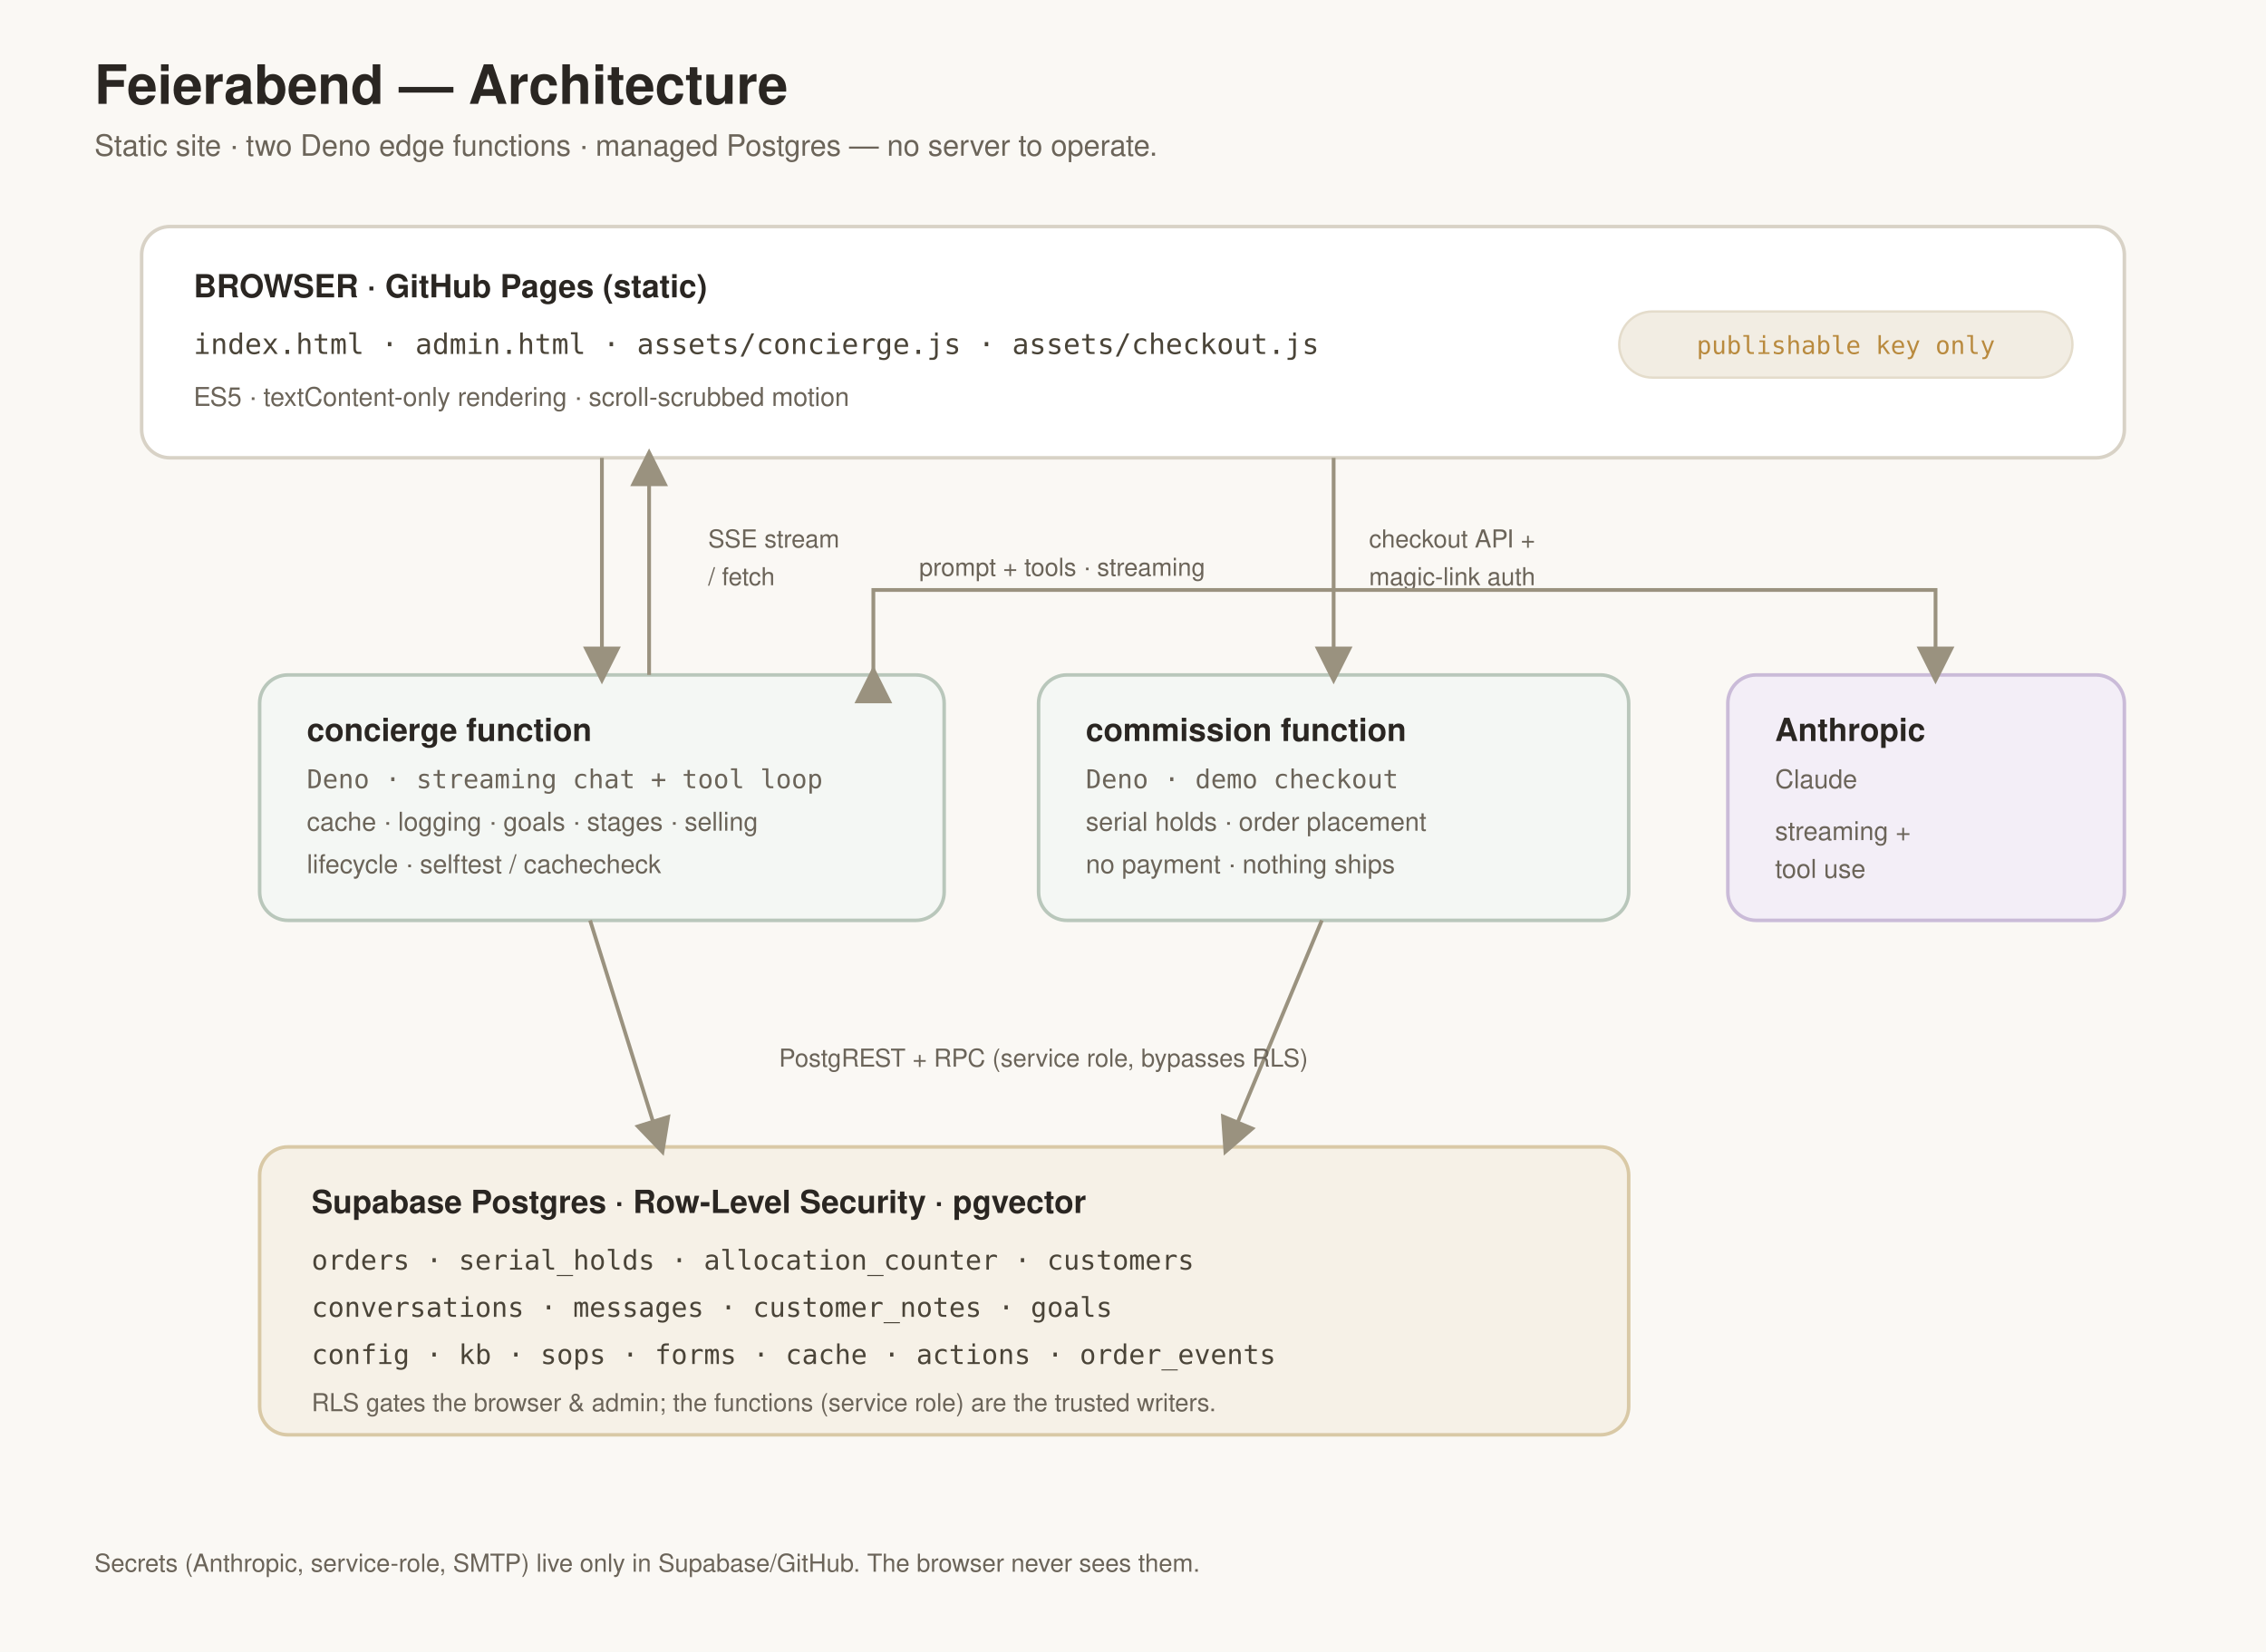
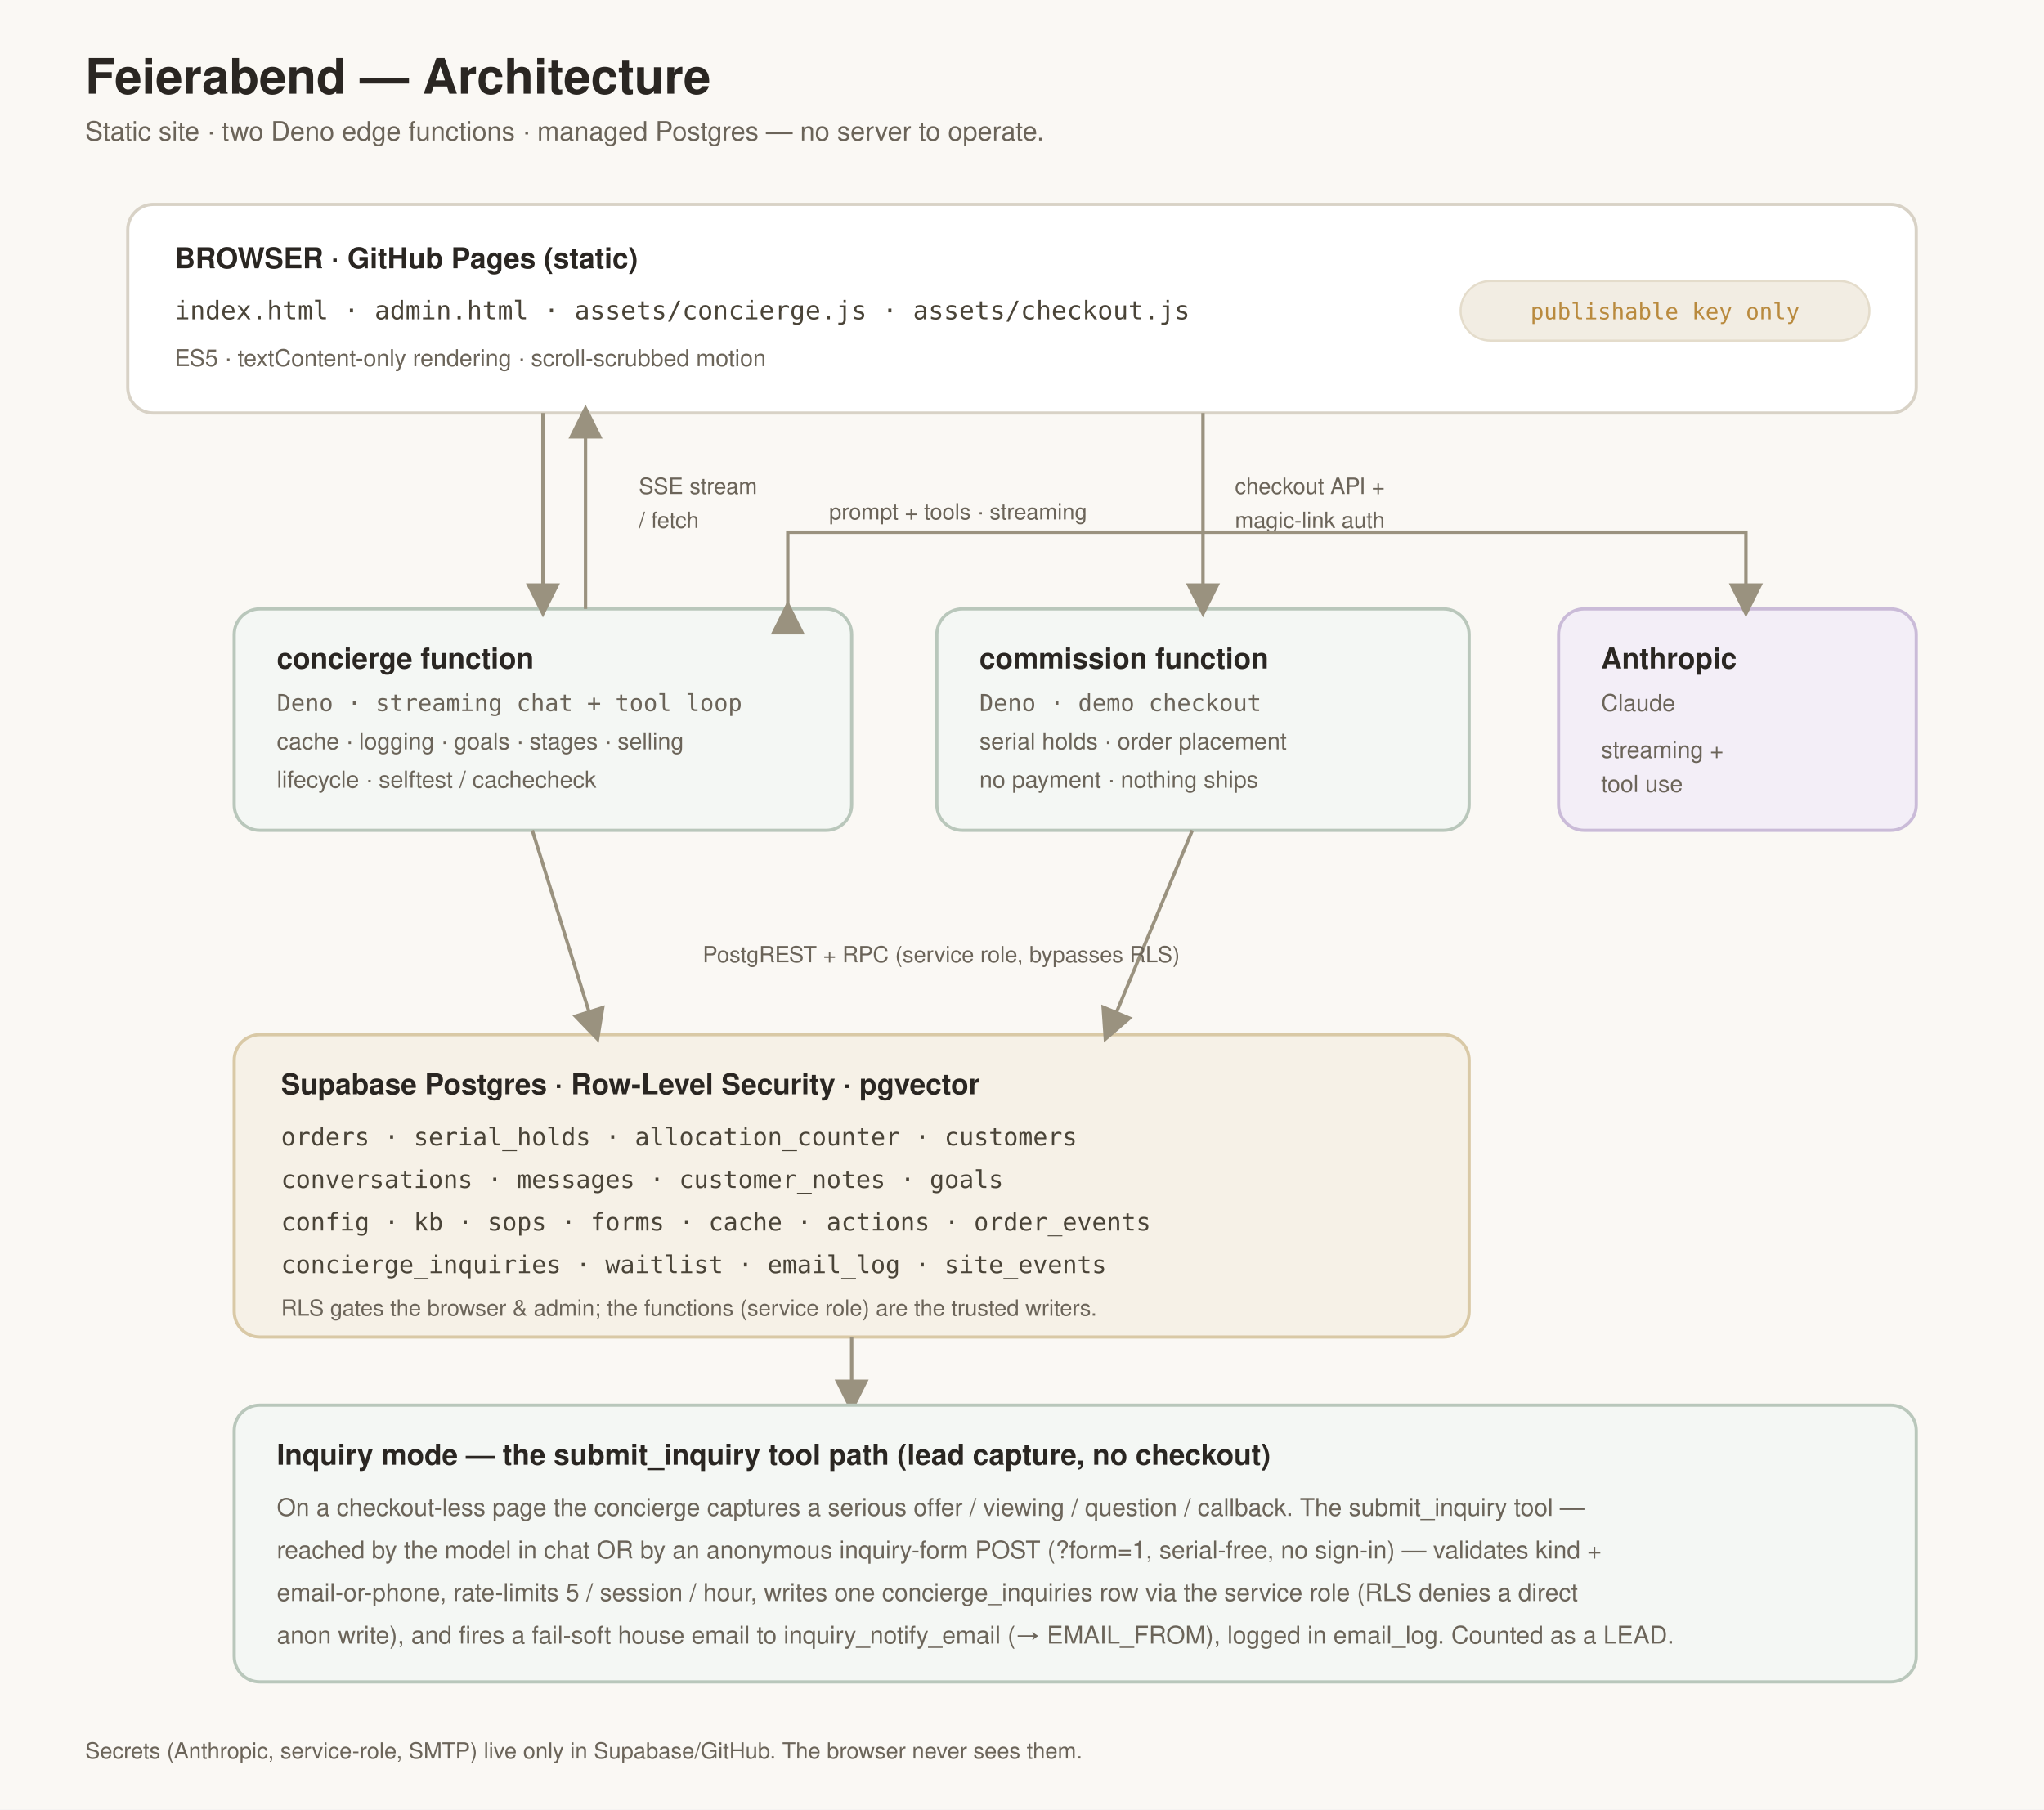
- <svg xmlns="http://www.w3.org/2000/svg" viewBox="0 0 960 700" font-family="'Helvetica Neue',Helvetica,Arial,sans-serif">
+ <svg xmlns="http://www.w3.org/2000/svg" viewBox="0 0 960 850" font-family="'Helvetica Neue',Helvetica,Arial,sans-serif">
  <defs>
    <marker id="arw" markerWidth="10" markerHeight="10" refX="7.5" refY="5" orient="auto">
      <path d="M0,0 L10,5 L0,10 z" fill="#9a927f" />
    </marker>
    <style>
      .card { fill:#ffffff; stroke:#d8d2c6; stroke-width:1.5; }
      .fn   { fill:#f4f7f4; stroke:#b9c7bb; stroke-width:1.5; }
      .db   { fill:#f6f1e7; stroke:#d9c9a6; stroke-width:1.5; }
      .ext  { fill:#f3eef7; stroke:#cabbd8; stroke-width:1.5; }
      .h    { fill:#2a2622; font-weight:700; }
      .t    { fill:#4a4438; }
      .m    { fill:#6b6459; }
      .mono { font-family:'IBM Plex Mono','SFMono-Regular',Menlo,Consolas,monospace; }
      .flow { stroke:#9a927f; stroke-width:1.6; fill:none; }
      .fl   { fill:#6b6459; }
      .br   { fill:#b98a3e; }
    </style>
  </defs>
-   <rect width="960" height="700" fill="#faf8f4" />
+   <rect width="960" height="850" fill="#faf8f4" />
  <text x="40" y="44" font-size="23" class="h">Feierabend — Architecture</text>
  <text x="40" y="66" font-size="12.5" class="m">Static site · two Deno edge functions · managed Postgres — no server to operate.</text>
  <rect x="60" y="96" width="840" height="98" rx="12" class="card" />
  <text x="82" y="126" font-size="13.5" class="h">BROWSER · GitHub Pages (static)</text>
  <text x="82" y="150" font-size="12" class="mono t">index.html · admin.html · assets/concierge.js · assets/checkout.js</text>
  <text x="82" y="172" font-size="11" class="m">ES5 · textContent-only rendering · scroll-scrubbed motion</text>
  <rect x="686" y="132" width="192" height="28" rx="14" fill="#f2ede3" stroke="#e4dccb" />
  <text x="782" y="150" font-size="10.5" text-anchor="middle" class="br mono">publishable key only</text>
  <rect x="110" y="286" width="290" height="104" rx="12" class="fn" />
  <text x="130" y="314" font-size="13.5" class="h">concierge function</text>
  <text x="130" y="334" font-size="11" class="m mono">Deno · streaming chat + tool loop</text>
  <text x="130" y="352" font-size="11" class="m">cache · logging · goals · stages · selling</text>
  <text x="130" y="370" font-size="11" class="m">lifecycle · selftest / cachecheck</text>
  <rect x="440" y="286" width="250" height="104" rx="12" class="fn" />
  <text x="460" y="314" font-size="13.5" class="h">commission function</text>
  <text x="460" y="334" font-size="11" class="m mono">Deno · demo checkout</text>
  <text x="460" y="352" font-size="11" class="m">serial holds · order placement</text>
  <text x="460" y="370" font-size="11" class="m">no payment · nothing ships</text>
  <rect x="732" y="286" width="168" height="104" rx="12" class="ext" />
  <text x="752" y="314" font-size="13.5" class="h">Anthropic</text>
  <text x="752" y="334" font-size="11" class="m">Claude</text>
  <text x="752" y="356" font-size="11" class="m">streaming +</text>
  <text x="752" y="372" font-size="11" class="m">tool use</text>
-   <rect x="110" y="486" width="580" height="122" rx="12" class="db" />
+   <rect x="110" y="486" width="580" height="142" rx="12" class="db" />
  <text x="132" y="514" font-size="13.5" class="h">Supabase Postgres · Row-Level Security · pgvector</text>
  <text x="132" y="538" font-size="11.5" class="mono t">orders · serial_holds · allocation_counter · customers</text>
  <text x="132" y="558" font-size="11.5" class="mono t">conversations · messages · customer_notes · goals</text>
  <text x="132" y="578" font-size="11.5" class="mono t">config · kb · sops · forms · cache · actions · order_events</text>
-   <text x="132" y="598" font-size="10.5" class="m">RLS gates the browser &amp; admin; the functions (service role) are the trusted writers.</text>
+   <text x="132" y="598" font-size="11.5" class="mono t">concierge_inquiries · waitlist · email_log · site_events</text>
+   <text x="132" y="618" font-size="10.5" class="m">RLS gates the browser &amp; admin; the functions (service role) are the trusted writers.</text>
  <path class="flow" d="M255,194 L255,286" marker-end="url(#arw)" />
  <path class="flow" d="M275,286 L275,194" marker-end="url(#arw)" />
  <text x="300" y="232" font-size="10.5" class="fl">SSE stream</text>
  <text x="300" y="248" font-size="10.5" class="fl">/ fetch</text>
  <path class="flow" d="M565,194 L565,286" marker-end="url(#arw)" />
  <text x="580" y="232" font-size="10.5" class="fl">checkout API +</text>
  <text x="580" y="248" font-size="10.5" class="fl">magic-link auth</text>
  <path class="flow" d="M370,286 L370,250 L820,250 L820,286" marker-start="url(#arw)" marker-end="url(#arw)" />
  <text x="450" y="244" font-size="10.5" text-anchor="middle" class="fl">prompt + tools · streaming</text>
  <path class="flow" d="M250,390 L280,486" marker-end="url(#arw)" />
  <path class="flow" d="M560,390 L520,486" marker-end="url(#arw)" />
  <text x="330" y="452" font-size="10.5" class="fl">PostgREST + RPC (service role, bypasses RLS)</text>
-   <text x="40" y="666" font-size="10.5" class="m">Secrets (Anthropic, service-role, SMTP) live only in Supabase/GitHub. The browser never sees them.</text>
+   <path class="flow" d="M400,628 L400,660" marker-end="url(#arw)" />
+   <rect x="110" y="660" width="790" height="130" rx="12" class="fn" />
+   <text x="130" y="688" font-size="13.5" class="h">Inquiry mode — the submit_inquiry tool path (lead capture, no checkout)</text>
+   <text x="130" y="712" font-size="11.5" class="m">On a checkout-less page the concierge captures a serious offer / viewing / question / callback. The submit_inquiry tool —</text>
+   <text x="130" y="732" font-size="11.5" class="m">reached by the model in chat OR by an anonymous inquiry-form POST (?form=1, serial-free, no sign-in) — validates kind +</text>
+   <text x="130" y="752" font-size="11.5" class="m">email-or-phone, rate-limits 5 / session / hour, writes one concierge_inquiries row via the service role (RLS denies a direct</text>
+   <text x="130" y="772" font-size="11.5" class="m">anon write), and fires a fail-soft house email to inquiry_notify_email (→ EMAIL_FROM), logged in email_log. Counted as a LEAD.</text>
+   <text x="40" y="826" font-size="10.5" class="m">Secrets (Anthropic, service-role, SMTP) live only in Supabase/GitHub. The browser never sees them.</text>
</svg>
